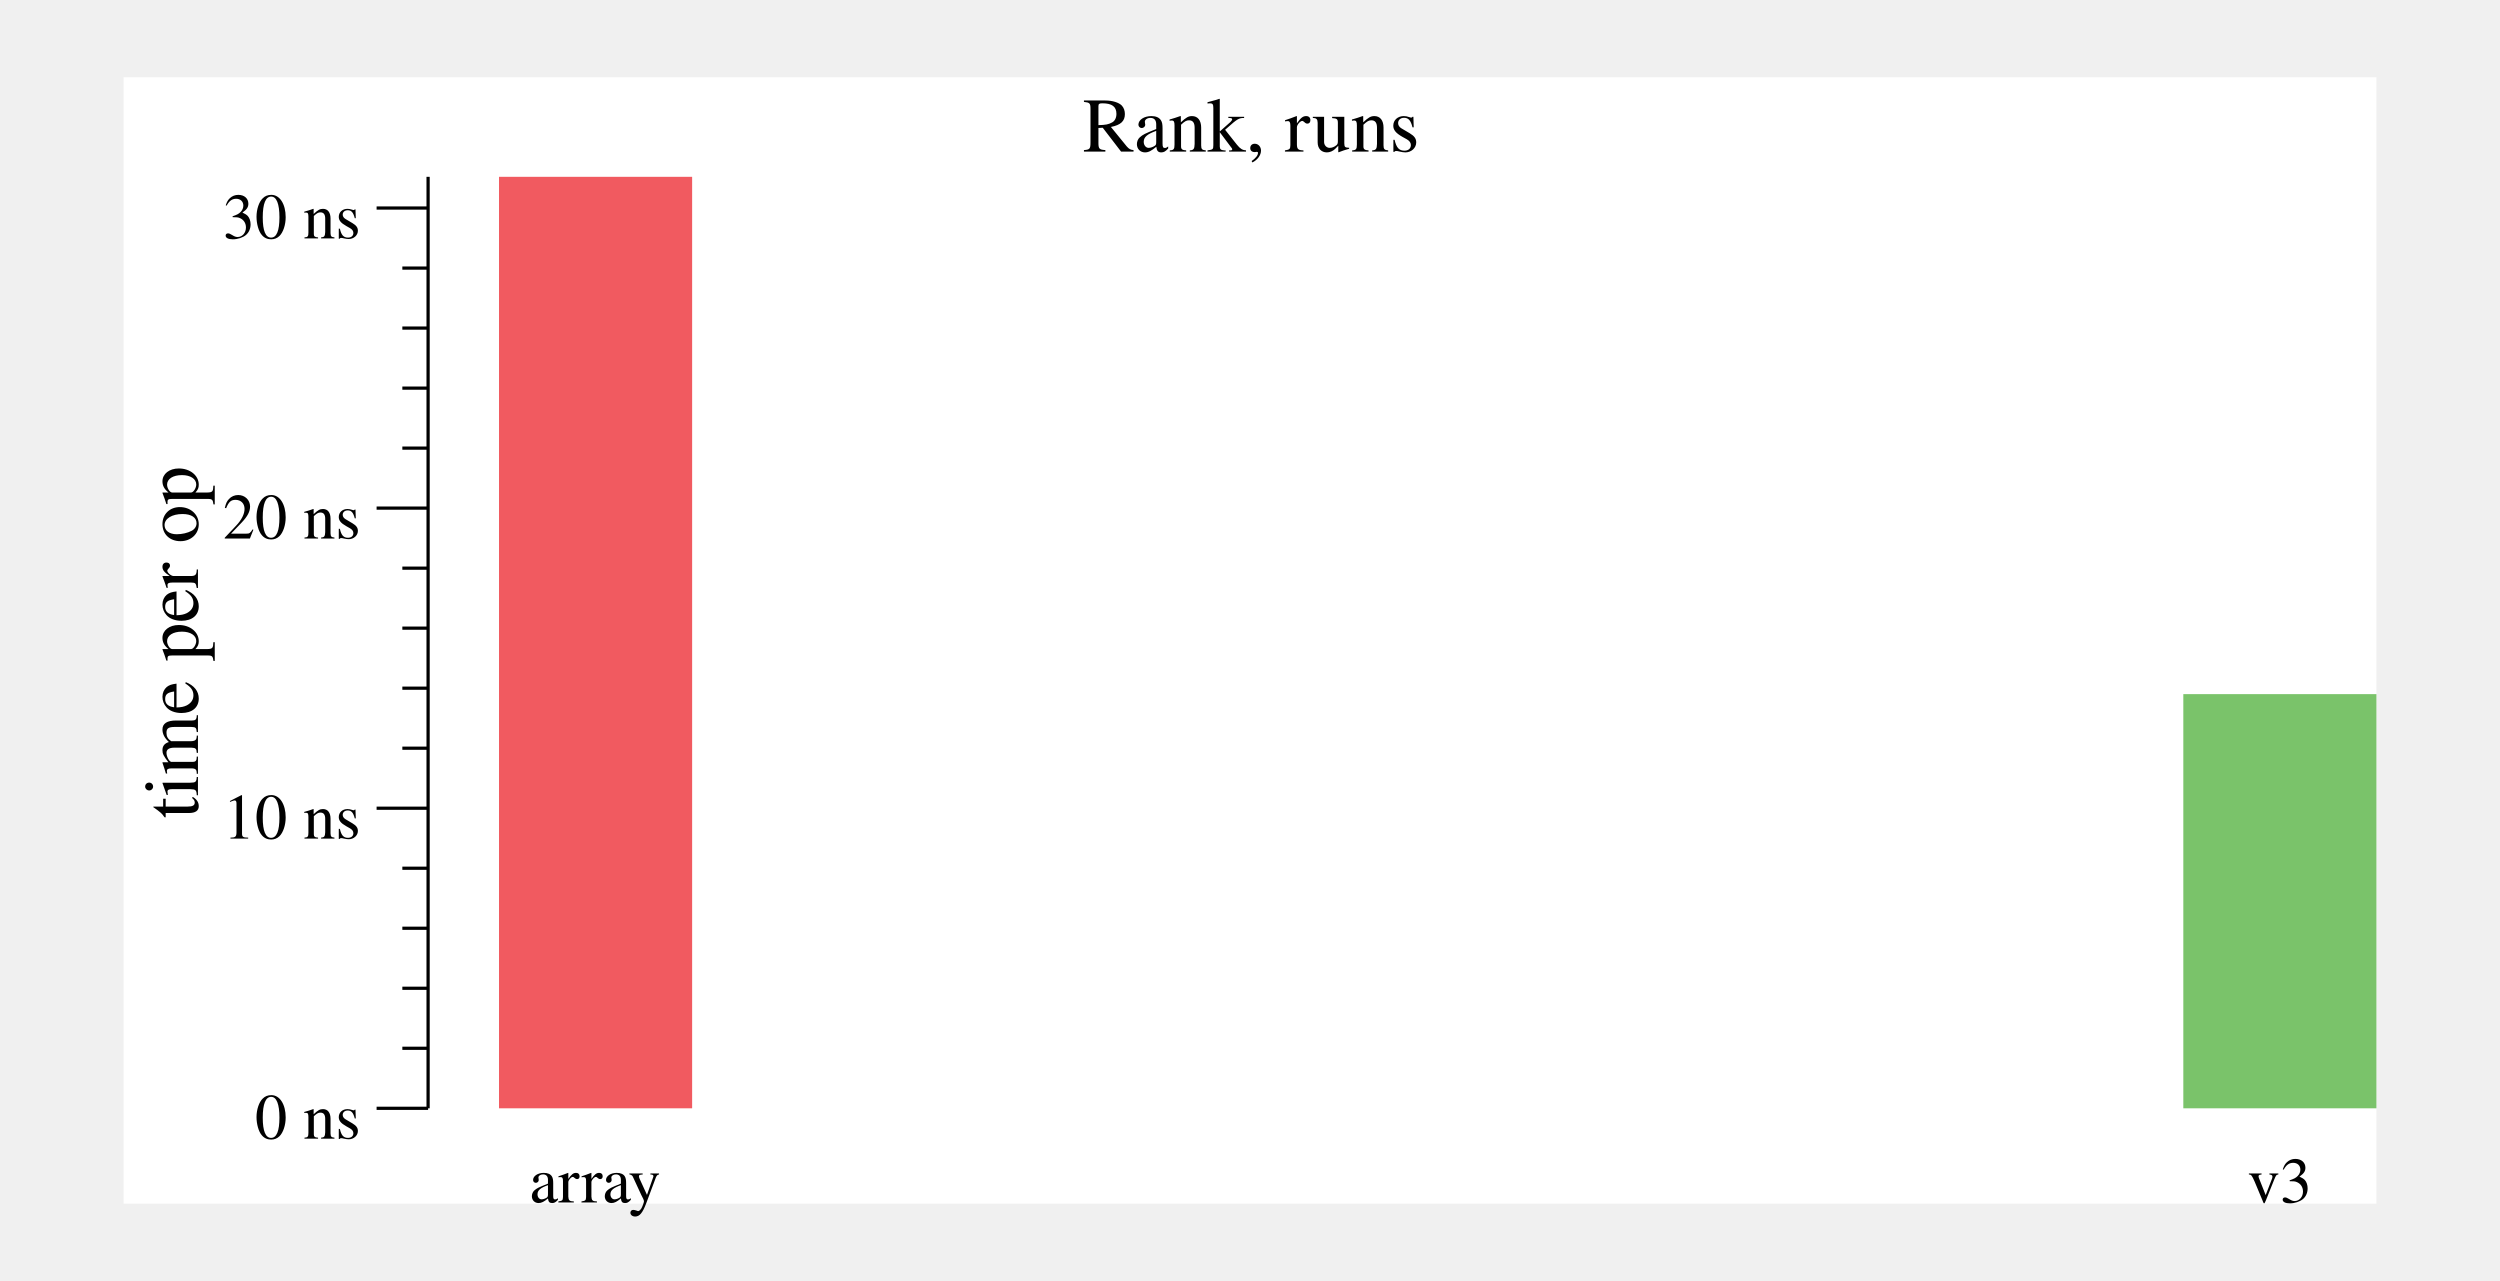
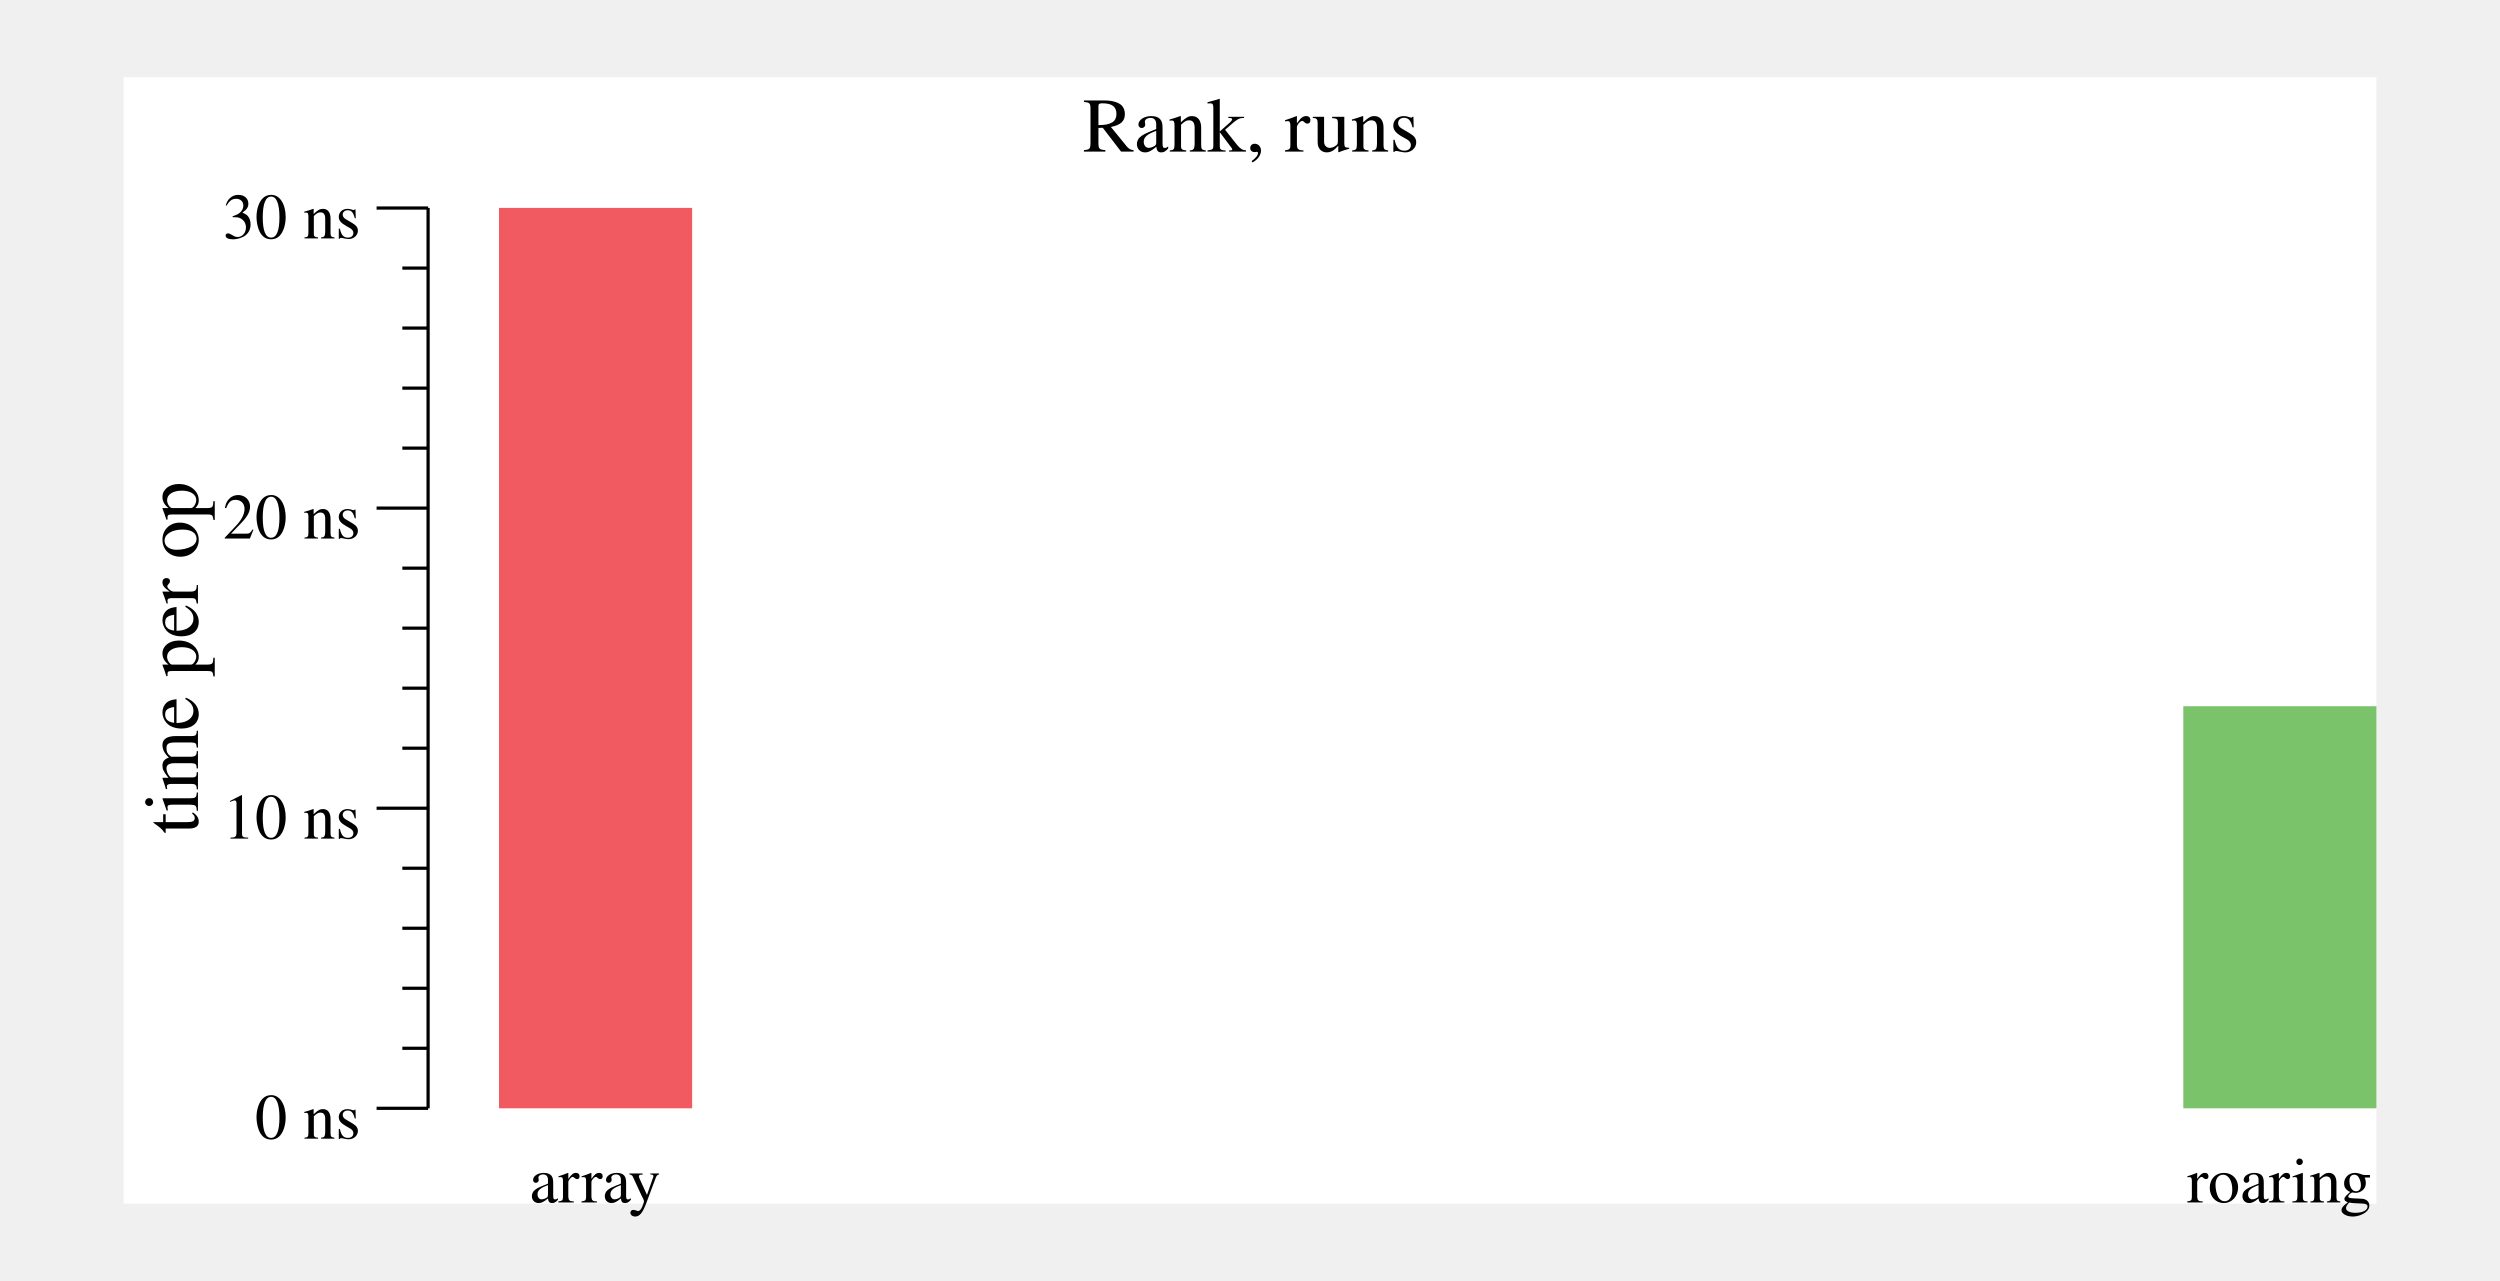
<svg xmlns="http://www.w3.org/2000/svg" width="388.4pt" height="199pt" viewBox="0 0 388.4 199">
  <g transform="scale(1, -1) translate(0, -199)">
    <path d="M19.2,12L369.2,12L369.2,187L19.2,187Z" style="fill:#FFFFFF" />
    <text x="168.2" y="-175.45" transform="scale(1, -1)" style="font-family:Times;font-weight:normal;font-style:normal;font-size:12px">Rank, runs</text>
    <text x="82.258" y="-12.186" transform="scale(1, -1)" style="font-family:Times;font-weight:normal;font-style:normal;font-size:10px">array</text>
-     <text x="349.2" y="-12.186" transform="scale(1, -1)" style="font-family:Times;font-weight:normal;font-style:normal;font-size:10px">v3</text>
+     <text x="339.76" y="-12.186" transform="scale(1, -1)" style="font-family:Times;font-weight:normal;font-style:normal;font-size:10px">roaring</text>
    <g transform="rotate(90)">
-       <text x="71.849" y="30.755" transform="scale(1, -1)" style="font-family:Times;font-weight:normal;font-style:normal;font-size:12px">time per op</text>
+       <text x="69.432" y="30.755" transform="scale(1, -1)" style="font-family:Times;font-weight:normal;font-style:normal;font-size:12px">time per op</text>
    </g>
    <text x="39.616" y="-22.093" transform="scale(1, -1)" style="font-family:Times;font-weight:normal;font-style:normal;font-size:10px">0 ns</text>
    <text x="34.616" y="-68.714" transform="scale(1, -1)" style="font-family:Times;font-weight:normal;font-style:normal;font-size:10px">10 ns</text>
    <text x="34.616" y="-115.33" transform="scale(1, -1)" style="font-family:Times;font-weight:normal;font-style:normal;font-size:10px">20 ns</text>
    <text x="34.616" y="-161.96" transform="scale(1, -1)" style="font-family:Times;font-weight:normal;font-style:normal;font-size:10px">30 ns</text>
    <path d="M58.508,26.814L66.508,26.814" style="fill:none;stroke:#000000;stroke-width:0.5" />
    <path d="M58.508,73.435L66.508,73.435" style="fill:none;stroke:#000000;stroke-width:0.5" />
    <path d="M58.508,120.06L66.508,120.06" style="fill:none;stroke:#000000;stroke-width:0.5" />
    <path d="M58.508,166.68L66.508,166.68" style="fill:none;stroke:#000000;stroke-width:0.5" />
    <path d="M62.508,36.139L66.508,36.139" style="fill:none;stroke:#000000;stroke-width:0.5" />
    <path d="M62.508,45.463L66.508,45.463" style="fill:none;stroke:#000000;stroke-width:0.5" />
    <path d="M62.508,54.787L66.508,54.787" style="fill:none;stroke:#000000;stroke-width:0.5" />
    <path d="M62.508,64.111L66.508,64.111" style="fill:none;stroke:#000000;stroke-width:0.5" />
    <path d="M62.508,82.759L66.508,82.759" style="fill:none;stroke:#000000;stroke-width:0.5" />
    <path d="M62.508,92.084L66.508,92.084" style="fill:none;stroke:#000000;stroke-width:0.5" />
    <path d="M62.508,101.41L66.508,101.41" style="fill:none;stroke:#000000;stroke-width:0.5" />
    <path d="M62.508,110.73L66.508,110.73" style="fill:none;stroke:#000000;stroke-width:0.5" />
    <path d="M62.508,129.38L66.508,129.38" style="fill:none;stroke:#000000;stroke-width:0.5" />
    <path d="M62.508,138.7L66.508,138.7" style="fill:none;stroke:#000000;stroke-width:0.5" />
    <path d="M62.508,148.03L66.508,148.03" style="fill:none;stroke:#000000;stroke-width:0.5" />
    <path d="M62.508,157.35L66.508,157.35" style="fill:none;stroke:#000000;stroke-width:0.5" />
-     <path d="M66.508,26.814L66.508,171.53" style="fill:none;stroke:#000000;stroke-width:0.5" />
-     <path d="M77.526,26.814L77.526,171.53L107.53,171.53L107.53,26.814Z" style="fill:#F15A60" />
+     <path d="M66.508,26.814L66.508,166.7" style="fill:none;stroke:#000000;stroke-width:0.5" />
+     <path d="M77.526,26.814L77.526,166.7L107.53,166.7L107.53,26.814Z" style="fill:#F15A60" />
    <path d="M339.2,26.814L339.2,26.814L369.2,26.814L369.2,26.814Z" style="fill:#F15A60" />
    <path d="M77.526,26.814L77.526,26.814L107.53,26.814L107.53,26.814Z" style="fill:#7AC36A" />
-     <path d="M339.2,26.814L339.2,91.16L369.2,91.16L369.2,26.814Z" style="fill:#7AC36A" />
+     <path d="M339.2,26.814L339.2,89.282L369.2,89.282L369.2,26.814Z" style="fill:#7AC36A" />
  </g>
</svg>
